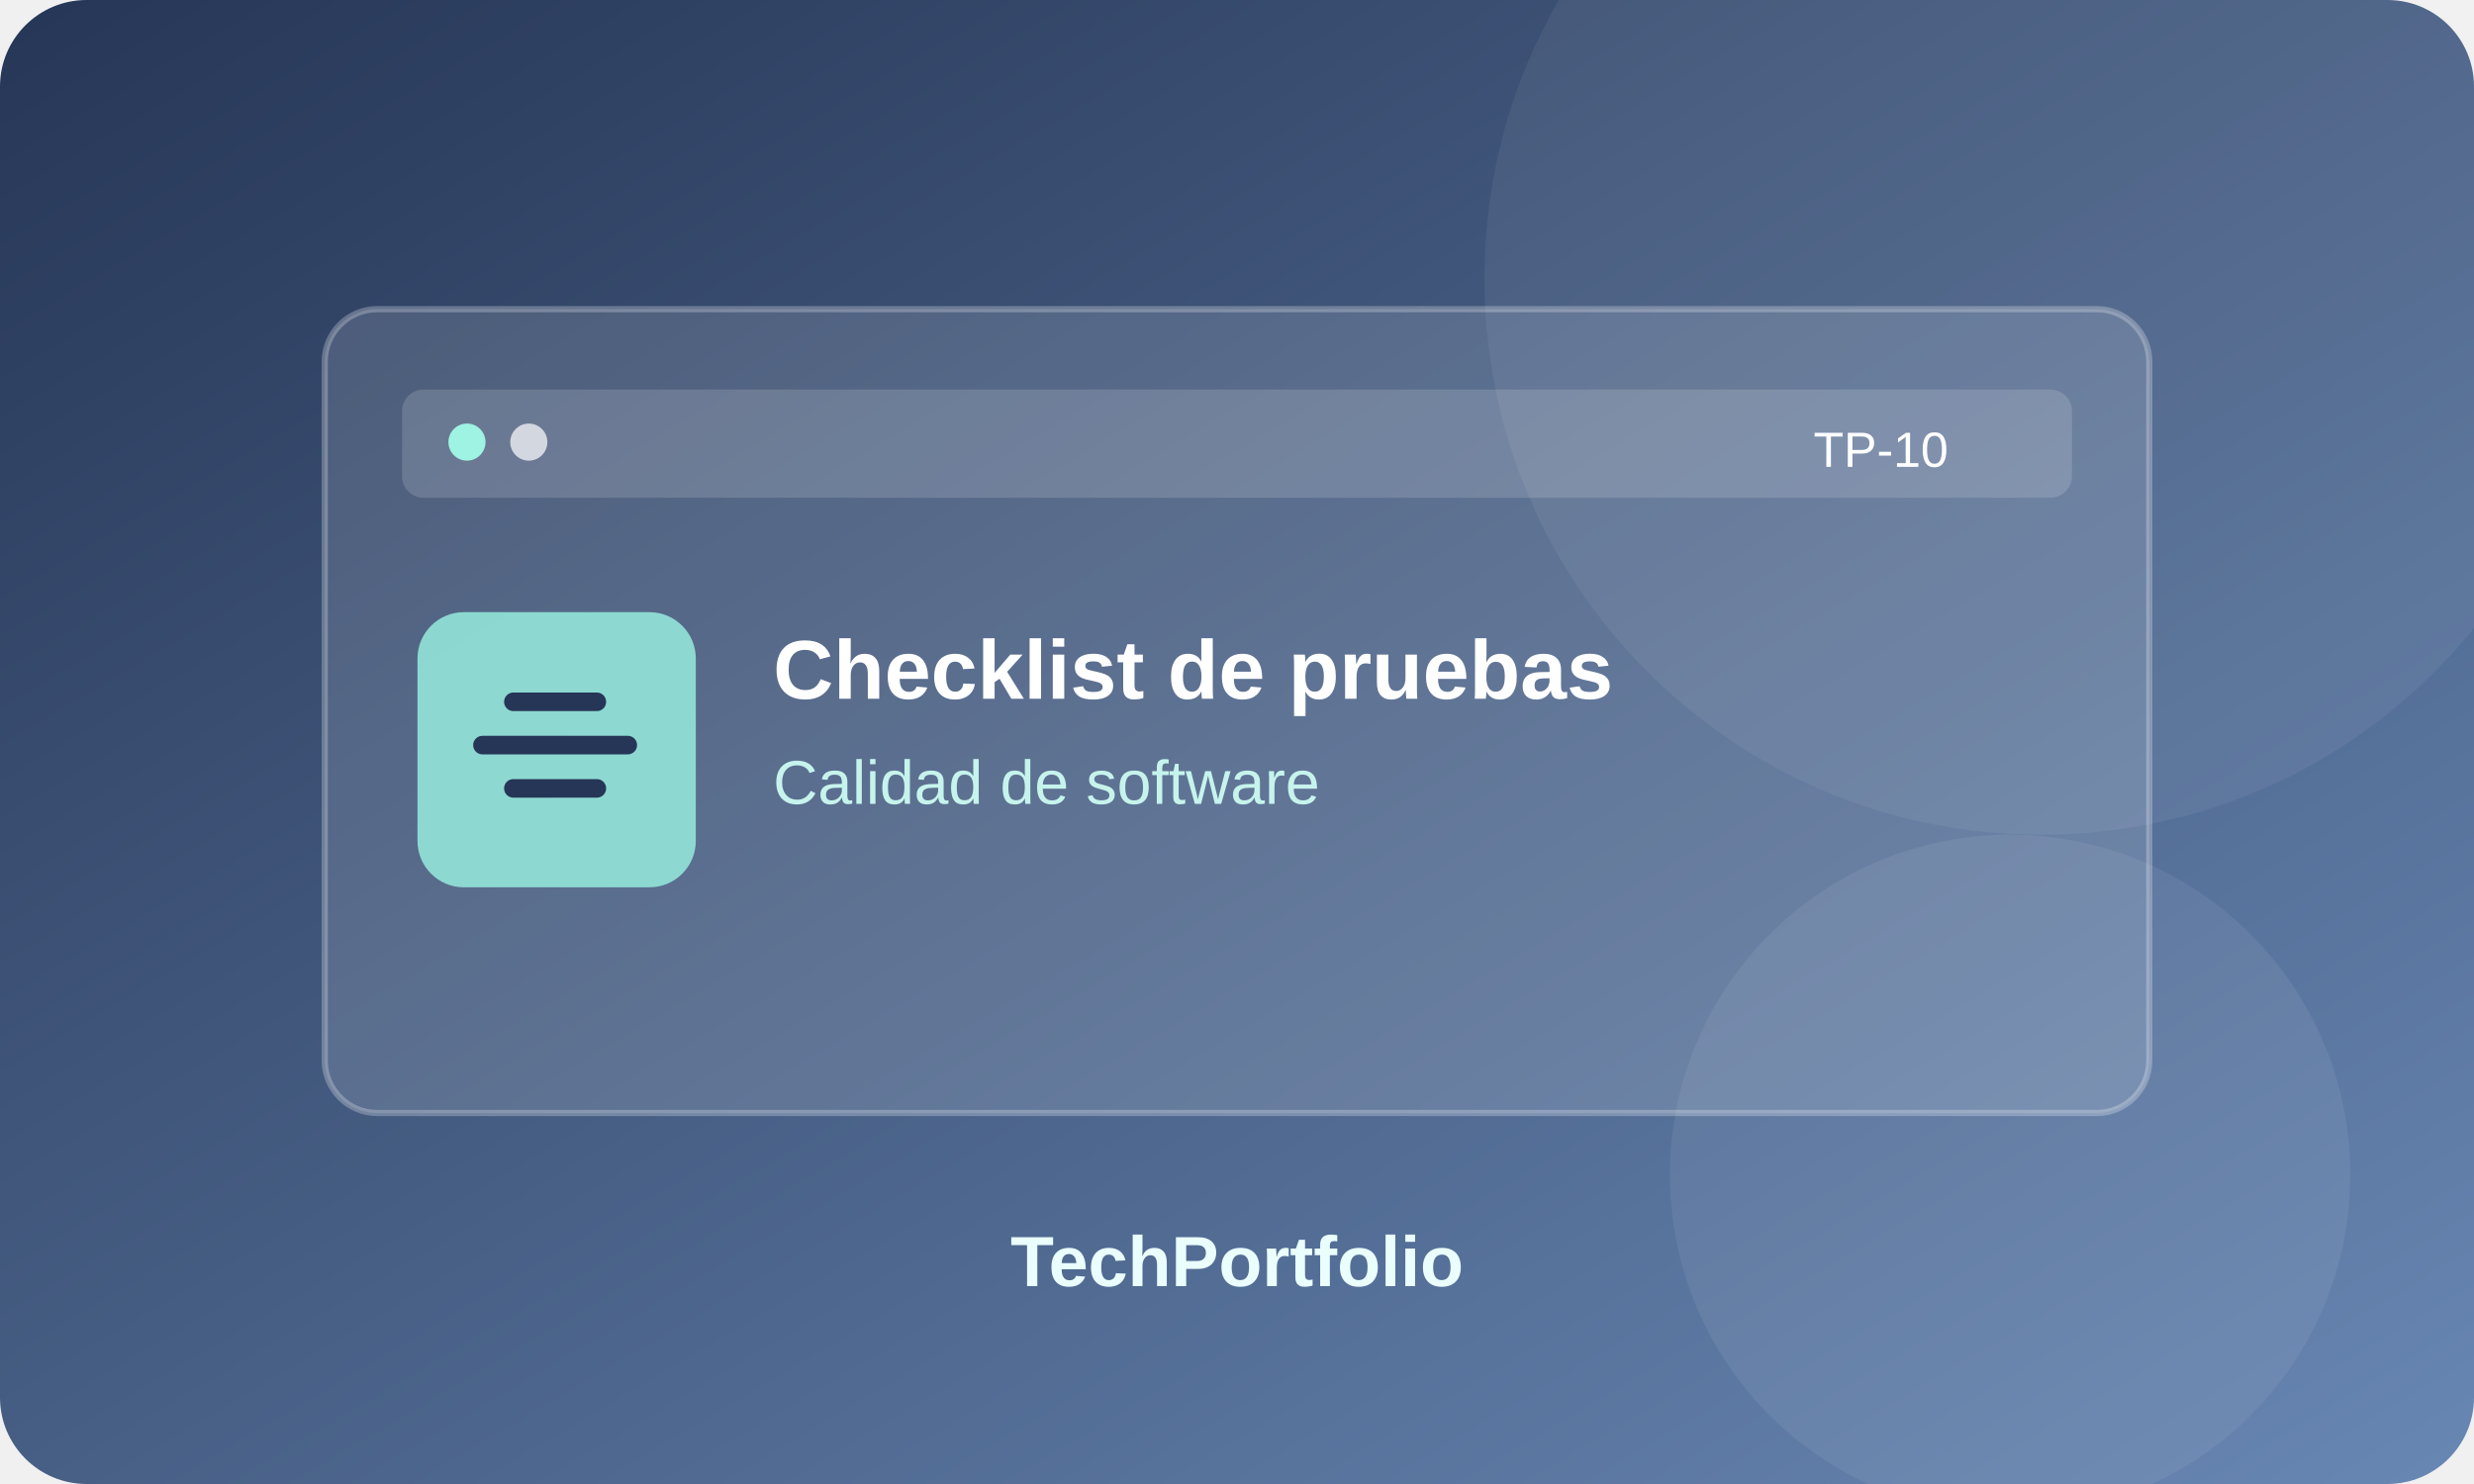
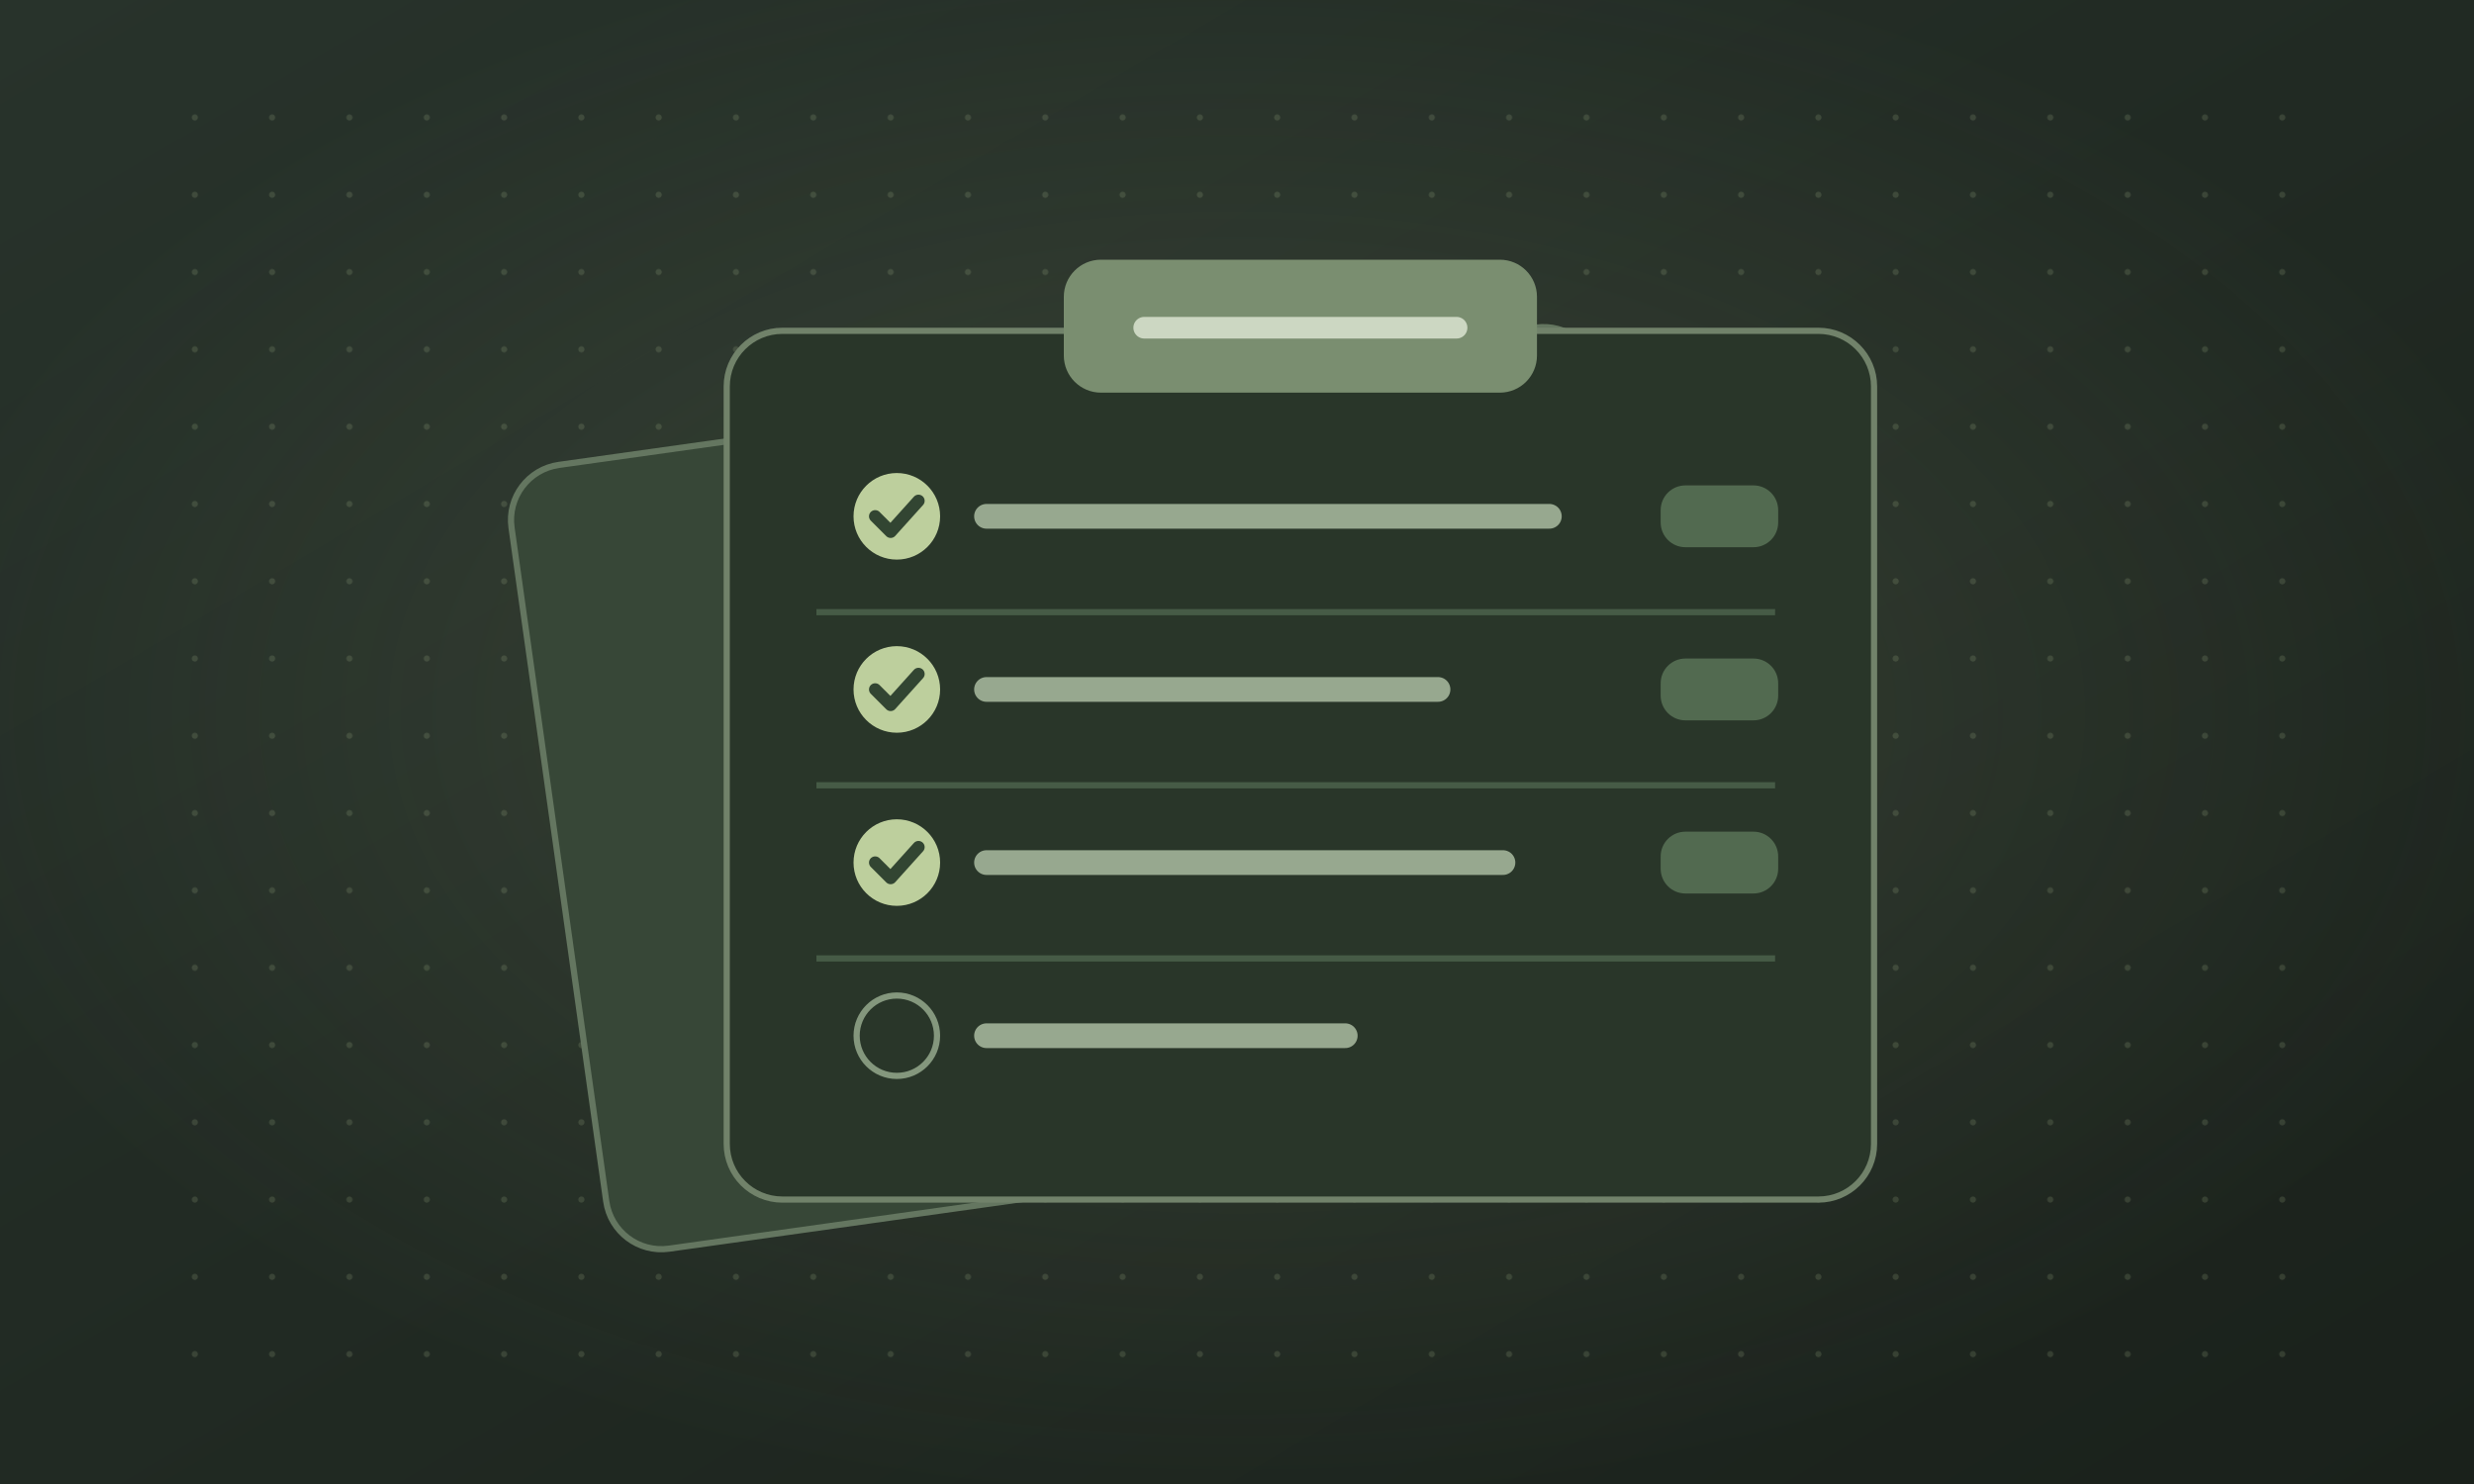
<svg xmlns="http://www.w3.org/2000/svg" viewBox="0 0 800 480">
  <defs>
-     <linearGradient id="g" x2="1" y2="1">
-       <stop stop-color="#263656" />
-       <stop offset="1" stop-color="#6887b3" />
+     <linearGradient id="fondo" x2="100%" y2="100%">
+       <stop stop-color="#28332b" />
+       <stop offset="1" stop-color="#1a211b" />
    </linearGradient>
+     <radialGradient id="luz" cx="50%" cy="48%" r="54%">
+       <stop stop-color="#bdcf9d" stop-opacity=".15" />
+       <stop offset="1" stop-color="#bdcf9d" stop-opacity="0" />
+     </radialGradient>
+     <pattern id="puntos" width="25" height="25" patternUnits="userSpaceOnUse">
+       <circle cx="13" cy="13" r="1" fill="#bdcf9d" fill-opacity=".16" />
+     </pattern>
  </defs>
-   <rect width="800" height="480" rx="28" fill="url(#g)" />
-   <circle cx="660" cy="90" r="180" fill="#fff" opacity=".06" />
-   <circle cx="650" cy="380" r="110" fill="#fff" opacity=".07" />
-   <rect x="105" y="100" width="590" height="260" rx="17" fill="#fff" fill-opacity=".13" stroke="#fff" stroke-opacity=".26" stroke-width="2" />
-   <rect x="130" y="126" width="540" height="35" rx="7" fill="#fff" fill-opacity=".15" />
-   <circle cx="151" cy="143" r="6" fill="#9ff3e2" />
-   <circle cx="171" cy="143" r="6" fill="#fff" opacity=".7" />
-   <text x="630" y="151" fill="#fff" font-family="Arial,sans-serif" font-size="16" text-anchor="end">TP-10</text>
-   <rect x="135" y="198" width="90" height="89" rx="15" fill="#92e3d8" opacity=".91" />
-   <path d="M156 241h47m-37-14h27m-27 28h27" fill="none" stroke="#263656" stroke-width="6" stroke-linecap="round" />
-   <text x="250" y="226" fill="#fff" font-family="Arial,sans-serif" font-weight="bold" font-size="27">Checklist de pruebas</text>
-   <text x="250" y="260" fill="#c6f4ec" font-family="Arial,sans-serif" font-size="20">Calidad de software</text>
-   <text x="400" y="416" fill="#eafefd" font-family="Arial,sans-serif" font-size="23" font-weight="bold" text-anchor="middle">TechPortfolio</text>
+   <rect width="800" height="480" fill="url(#fondo)" />
+   <rect width="800" height="480" fill="url(#luz)" />
+   <rect x="40" y="35" width="720" height="410" rx="28" fill="url(#puntos)" />
+   <rect x="179" y="127" width="355" height="256" rx="18" fill="#374737" stroke="#647660" stroke-width="2" transform="rotate(-8 356 255)" />
+   <rect x="235" y="107" width="371" height="281" rx="18" fill="#293629" stroke="#71826a" stroke-width="2" />
+   <rect x="344" y="84" width="153" height="43" rx="12" fill="#7a8e70" />
+   <path d="M370 106h101" stroke="#ccd7c2" stroke-width="7" stroke-linecap="round" />
+   <path d="M264 198h310m-310 56h310m-310 56h310" stroke="#465b46" stroke-width="2" />
+   <g fill="#bdcf9d">
+     <circle cx="290" cy="167" r="14" />
+     <circle cx="290" cy="223" r="14" />
+     <circle cx="290" cy="279" r="14" />
+   </g>
+   <g fill="none" stroke="#324532" stroke-width="4" stroke-linecap="round" stroke-linejoin="round">
+     <path d="m283 167 5 5 9-10M283 223l5 5 9-10M283 279l5 5 9-10" />
+   </g>
+   <circle cx="290" cy="335" r="13" fill="none" stroke="#84977d" stroke-width="2" />
+   <path d="M319 167h182m-182 56h146m-146 56h167m-167 56h116" stroke="#97a88f" stroke-width="8" stroke-linecap="round" />
+   <g fill="#526a50">
+     <rect x="537" y="157" width="38" height="20" rx="8" />
+     <rect x="537" y="213" width="38" height="20" rx="8" />
+     <rect x="537" y="269" width="38" height="20" rx="8" />
+   </g>
</svg>
